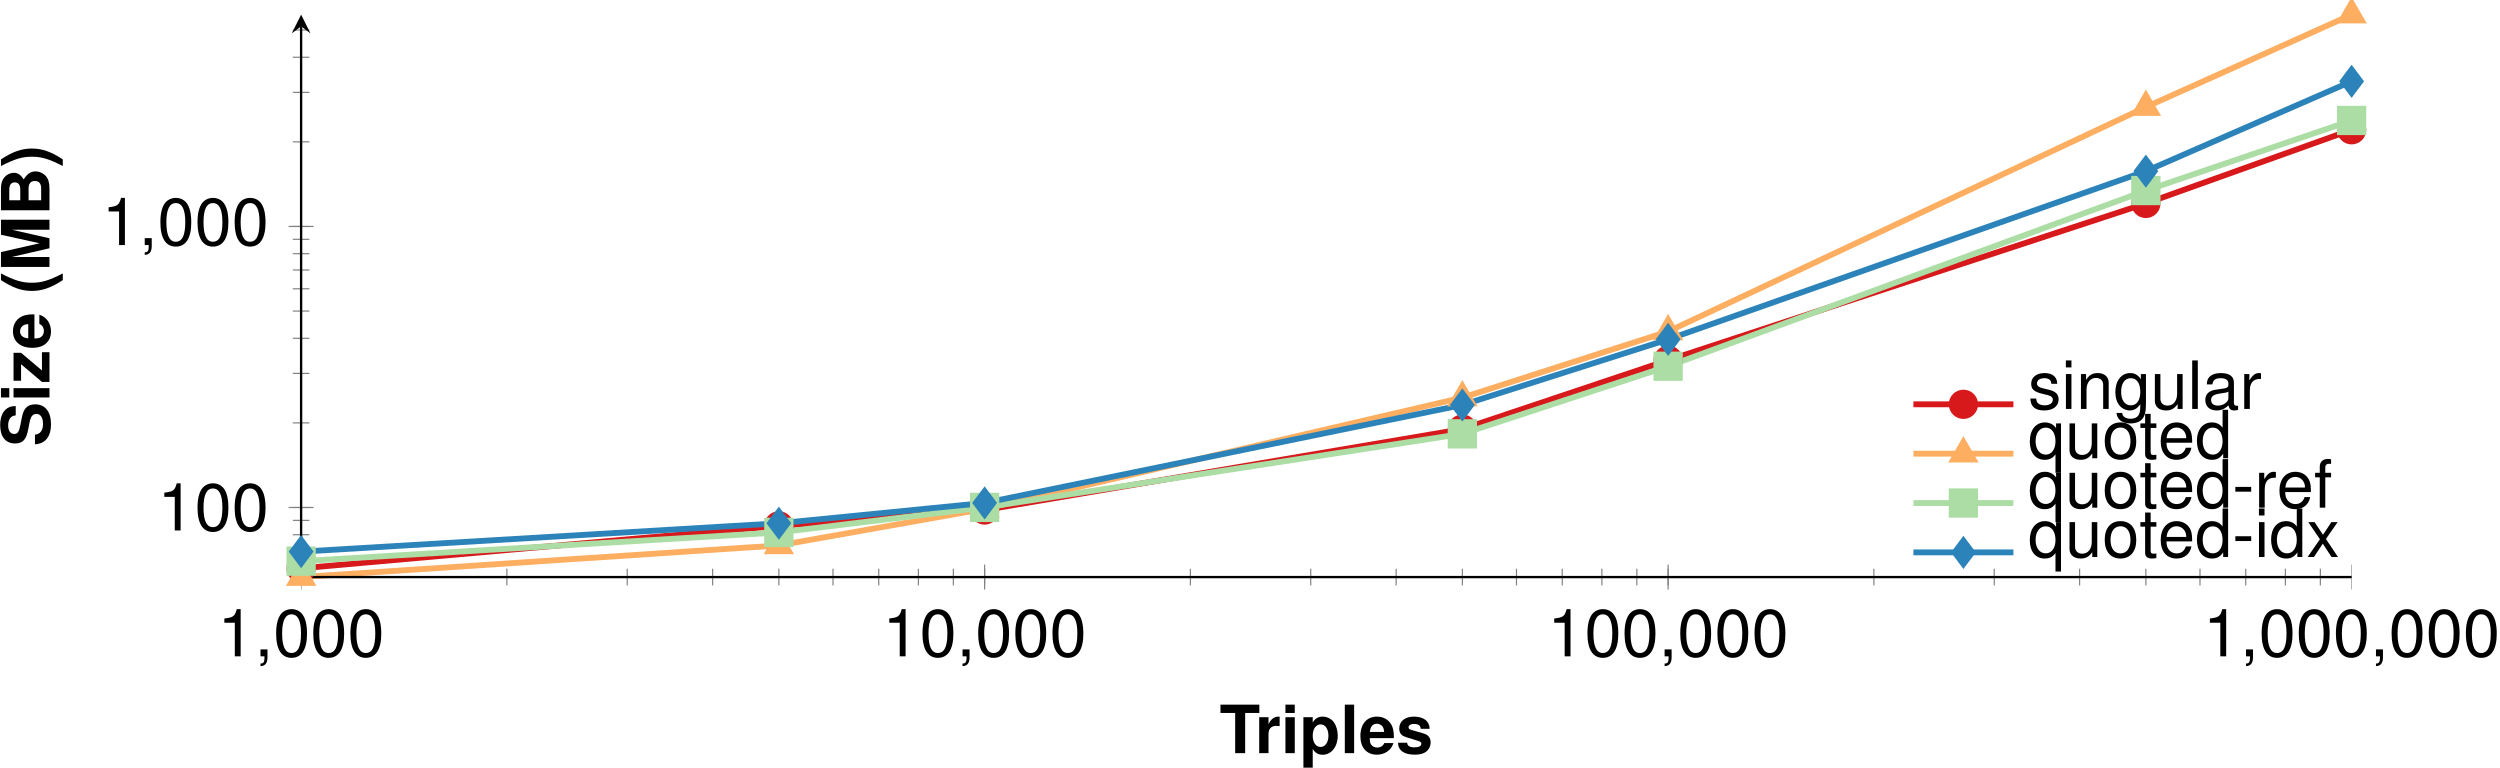
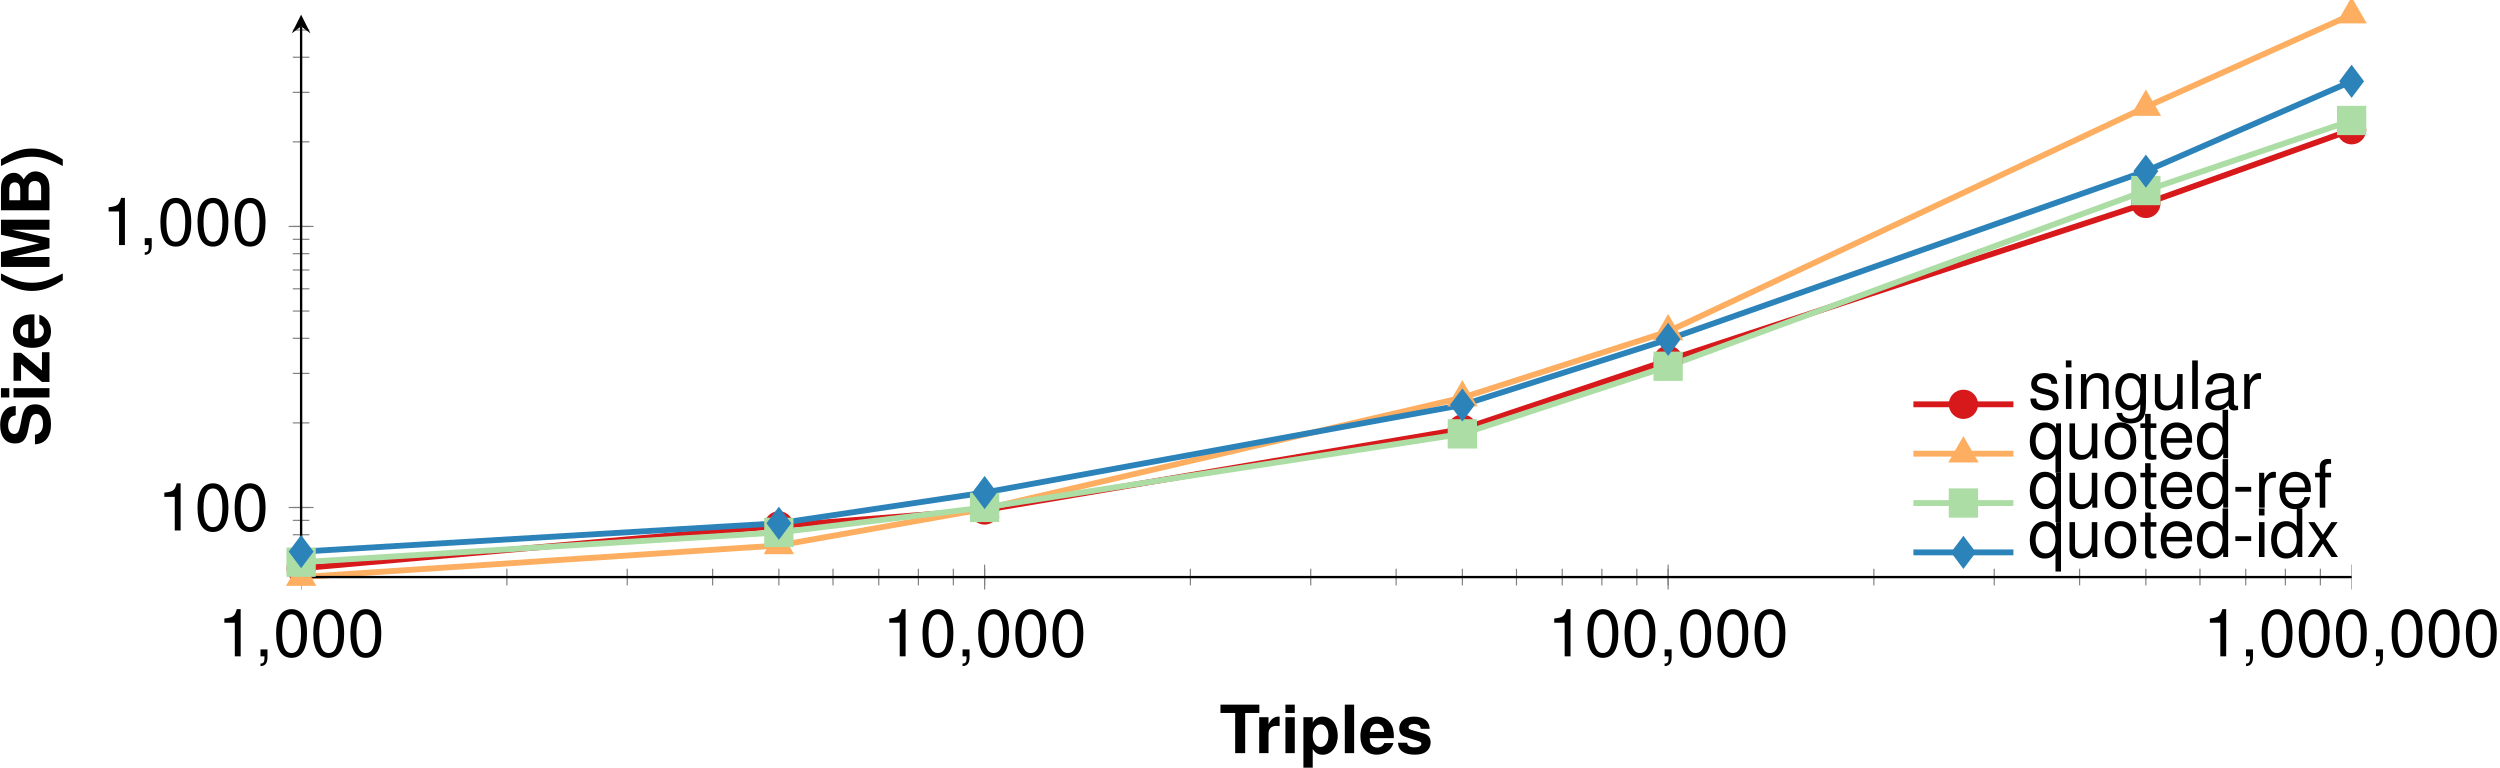
<svg xmlns="http://www.w3.org/2000/svg" xmlns:xlink="http://www.w3.org/1999/xlink" version="1.1" width="425.14pt" height="130.538pt" viewBox="3.161 -133.623 425.14 130.538">
  <defs>
    <clipPath id="clip1">
      <path d="M54.367 105.949H403.066V-272.571H54.367" />
    </clipPath>
    <clipPath id="clip2">
      <path d="M-87.098-35.488V-131.133H544.535V-35.488" />
    </clipPath>
    <path id="g1-40" d="M2.297-8.249C.996-6.291 .453-4.73 .453-2.998C.453-1.256 .996 .306 2.297 2.263H3.428C2.229-.068 1.844-1.335 1.844-2.998C1.844-4.65 2.229-5.94 3.428-8.249H2.297Z" />
    <path id="g1-41" d="M1.38 2.263C2.682 .306 3.225-1.256 3.225-2.987C3.225-4.73 2.682-6.291 1.38-8.249H.249C1.448-5.918 1.833-4.65 1.833-2.987C1.833-1.335 1.448-.045 .249 2.263H1.38Z" />
    <path id="g1-66" d="M.928 0H4.639C5.59 0 6.223-.181 6.721-.6S7.536-1.72 7.536-2.376C7.536-3.191 7.094-3.836 6.167-4.379C6.981-4.899 7.298-5.375 7.298-6.076C7.298-6.642 7.015-7.242 6.551-7.649C6.065-8.068 5.488-8.249 4.605-8.249H.928V0ZM2.625-6.834H4.469C5.25-6.834 5.669-6.506 5.669-5.895C5.669-5.295 5.25-4.967 4.469-4.967H2.625V-6.834ZM2.625-3.553H4.65C5.476-3.553 5.906-3.179 5.906-2.478C5.906-1.788 5.476-1.414 4.65-1.414H2.625V-3.553Z" />
    <path id="g1-77" d="M2.444-6.427L3.926 0H5.624L7.083-6.427V0H8.78V-8.249H6.223L4.775-1.686L3.281-8.249H.747V0H2.444V-6.427Z" />
    <path id="g1-83" d="M6.868-5.737C6.868-6.495 6.698-6.993 6.291-7.445C5.737-8.056 4.82-8.384 3.632-8.384C1.652-8.384 .509-7.457 .509-5.85C.509-4.571 1.154-3.949 2.829-3.632L3.983-3.406C5.114-3.191 5.533-2.874 5.533-2.206C5.533-1.516 4.899-1.098 3.87-1.098C2.716-1.098 2.071-1.584 2.014-2.467H.362C.464-.702 1.675 .26 3.779 .26C5.906 .26 7.162-.735 7.162-2.41C7.162-3.711 6.506-4.39 4.979-4.684L3.689-4.933C2.478-5.171 2.127-5.409 2.127-6.008C2.127-6.631 2.682-7.027 3.553-7.027C4.628-7.027 5.228-6.574 5.284-5.737H6.868Z" />
    <path id="g1-84" d="M4.356-6.834H6.766V-8.249H.158V-6.834H2.659V0H4.356V-6.834Z" />
    <path id="g1-101" d="M5.929-2.557C5.94-2.693 5.94-2.75 5.94-2.829C5.94-3.44 5.85-4.005 5.703-4.435C5.295-5.544 4.311-6.212 3.078-6.212C1.324-6.212 .249-4.945 .249-2.897C.249-.939 1.313 .26 3.044 .26C4.413 .26 5.522-.52 5.872-1.72H4.311C4.119-1.233 3.677-.95 3.1-.95C2.648-.95 2.286-1.143 2.059-1.482C1.912-1.709 1.856-1.98 1.833-2.557H5.929ZM1.856-3.609C1.957-4.537 2.354-5.001 3.055-5.001C3.451-5.001 3.813-4.809 4.039-4.492C4.187-4.266 4.254-4.028 4.288-3.609H1.856Z" />
    <path id="g1-105" d="M2.342-6.11H.758V0H2.342V-6.11ZM2.342-8.249H.758V-6.834H2.342V-8.249Z" />
    <path id="g1-108" d="M2.342-8.249H.758V0H2.342V-8.249Z" />
    <path id="g1-112" d="M2.24-6.11H.656V2.467H2.24V-.724C2.625-.045 3.168 .272 3.938 .272C5.409 .272 6.495-1.109 6.495-2.965C6.495-3.824 6.246-4.684 5.839-5.25C5.431-5.827 4.673-6.212 3.938-6.212C3.168-6.212 2.625-5.884 2.24-5.205V-6.11ZM3.576-4.888C4.379-4.888 4.911-4.107 4.911-2.942C4.911-1.833 4.356-1.052 3.576-1.052C2.783-1.052 2.24-1.822 2.24-2.965S2.783-4.888 3.576-4.888Z" />
    <path id="g1-114" d="M.713-6.11V0H2.297V-3.247C2.297-4.175 2.761-4.639 3.689-4.639C3.858-4.639 3.972-4.628 4.187-4.594V-6.201C4.096-6.212 4.039-6.212 3.994-6.212C3.27-6.212 2.636-5.737 2.297-4.911V-6.11H.713Z" />
    <path id="g1-115" d="M5.714-4.141C5.691-5.431 4.696-6.212 3.055-6.212C1.505-6.212 .543-5.431 .543-4.175C.543-3.768 .668-3.417 .883-3.179C1.098-2.965 1.29-2.863 1.878-2.67L3.768-2.082C4.164-1.957 4.3-1.833 4.3-1.584C4.3-1.211 3.858-.984 3.123-.984C2.716-.984 2.387-1.064 2.184-1.199C2.014-1.324 1.946-1.448 1.878-1.776H.328C.373-.441 1.358 .26 3.213 .26C4.062 .26 4.707 .079 5.16-.283S5.884-1.211 5.884-1.81C5.884-2.602 5.488-3.112 4.684-3.349L2.682-3.926C2.24-4.062 2.127-4.153 2.127-4.402C2.127-4.741 2.489-4.967 3.044-4.967C3.802-4.967 4.175-4.696 4.187-4.141H5.714Z" />
    <path id="g1-122" d="M5.194-6.11H.441V-4.831H3.259L.238-1.279V0H5.295V-1.279H2.195L5.194-4.831V-6.11Z" />
    <path id="g3-44" d="M.984-1.177V0H1.663V.204C1.663 .984 1.516 1.211 .984 1.233V1.663C1.776 1.663 2.172 1.154 2.172 .181V-1.177H.984Z" />
    <path id="g3-45" d="M3.213-3.53H.52V-2.716H3.213V-3.53Z" />
    <path id="g3-48" d="M3.112-8.022C2.365-8.022 1.686-7.694 1.267-7.14C.747-6.438 .487-5.363 .487-3.881C.487-1.177 1.392 .26 3.112 .26C4.809 .26 5.737-1.177 5.737-3.813C5.737-5.375 5.488-6.416 4.956-7.14C4.537-7.705 3.87-8.022 3.112-8.022ZM3.112-7.14C4.187-7.14 4.718-6.053 4.718-3.904C4.718-1.629 4.198-.566 3.089-.566C2.037-.566 1.505-1.675 1.505-3.87S2.037-7.14 3.112-7.14Z" />
    <path id="g3-49" d="M2.931-5.714V0H3.926V-8.022H3.27C2.919-6.789 2.693-6.619 1.154-6.427V-5.714H2.931Z" />
    <path id="g3-97" d="M6.053-.554C5.952-.532 5.906-.532 5.85-.532C5.522-.532 5.341-.702 5.341-.996V-4.481C5.341-5.533 4.571-6.099 3.112-6.099C2.252-6.099 1.539-5.85 1.143-5.409C.871-5.103 .758-4.764 .735-4.175H1.686C1.765-4.899 2.195-5.228 3.078-5.228C3.926-5.228 4.402-4.911 4.402-4.345V-4.096C4.402-3.7 4.164-3.53 3.417-3.44C2.082-3.27 1.878-3.225 1.516-3.078C.826-2.795 .475-2.263 .475-1.494C.475-.419 1.222 .26 2.421 .26C3.168 .26 3.768 0 4.435-.611C4.503-.011 4.798 .26 5.409 .26C5.601 .26 5.748 .238 6.053 .158V-.554ZM4.402-1.867C4.402-1.55 4.311-1.358 4.028-1.098C3.643-.747 3.179-.566 2.625-.566C1.89-.566 1.46-.917 1.46-1.516C1.46-2.139 1.878-2.455 2.885-2.602C3.881-2.738 4.085-2.783 4.402-2.931V-1.867Z" />
    <path id="g3-100" d="M5.601-8.249H4.662V-5.182C4.266-5.782 3.632-6.099 2.84-6.099C1.301-6.099 .294-4.865 .294-2.976C.294-.973 1.279 .26 2.874 .26C3.689 .26 4.254-.045 4.764-.781V0H5.601V-8.249ZM2.998-5.216C4.017-5.216 4.662-4.311 4.662-2.897C4.662-1.528 4.005-.622 3.01-.622C1.969-.622 1.279-1.539 1.279-2.919S1.969-5.216 2.998-5.216Z" />
    <path id="g3-101" d="M5.805-2.648C5.805-3.553 5.737-4.096 5.567-4.537C5.182-5.51 4.277-6.099 3.168-6.099C1.516-6.099 .453-4.831 .453-2.885S1.482 .26 3.146 .26C4.503 .26 5.442-.509 5.68-1.799H4.73C4.469-1.018 3.938-.611 3.179-.611C2.58-.611 2.071-.883 1.754-1.38C1.528-1.72 1.448-2.059 1.437-2.648H5.805ZM1.46-3.417C1.539-4.515 2.206-5.228 3.157-5.228C4.085-5.228 4.798-4.458 4.798-3.485C4.798-3.462 4.798-3.44 4.786-3.417H1.46Z" />
    <path id="g3-102" d="M2.919-5.929H1.935V-6.857C1.935-7.253 2.161-7.457 2.591-7.457C2.67-7.457 2.704-7.457 2.919-7.445V-8.226C2.704-8.271 2.58-8.283 2.387-8.283C1.516-8.283 .996-7.785 .996-6.936V-5.929H.204V-5.16H.996V0H1.935V-5.16H2.919V-5.929Z" />
    <path id="g3-103" d="M4.662-5.929V-5.069C4.187-5.771 3.609-6.099 2.851-6.099C1.346-6.099 .328-4.786 .328-2.863C.328-1.89 .588-1.098 1.075-.532C1.516-.034 2.15 .26 2.772 .26C3.519 .26 4.039-.057 4.571-.803V-.498C4.571 .306 4.469 .792 4.232 1.12C3.983 1.471 3.496 1.675 2.919 1.675C2.489 1.675 2.105 1.561 1.844 1.358C1.629 1.188 1.539 1.03 1.482 .679H.52C.622 1.799 1.494 2.467 2.885 2.467C3.768 2.467 4.526 2.184 4.911 1.709C5.363 1.165 5.533 .419 5.533-.973V-5.929H4.662ZM2.953-5.228C3.972-5.228 4.571-4.368 4.571-2.885C4.571-1.471 3.96-.611 2.965-.611C1.935-.611 1.313-1.482 1.313-2.919C1.313-4.345 1.946-5.228 2.953-5.228Z" />
    <path id="g3-105" d="M1.697-5.929H.758V0H1.697V-5.929ZM1.697-8.249H.747V-7.061H1.697V-8.249Z" />
    <path id="g3-108" d="M1.72-8.249H.769V0H1.72V-8.249Z" />
    <path id="g3-110" d="M.792-5.929V0H1.743V-3.27C1.743-4.481 2.376-5.273 3.349-5.273C4.096-5.273 4.571-4.82 4.571-4.107V0H5.51V-4.481C5.51-5.465 4.775-6.099 3.632-6.099C2.75-6.099 2.184-5.759 1.663-4.933V-5.929H.792Z" />
    <path id="g3-111" d="M3.078-6.099C1.414-6.099 .407-4.911 .407-2.919S1.403 .26 3.089 .26C4.752 .26 5.771-.928 5.771-2.874C5.771-4.922 4.786-6.099 3.078-6.099ZM3.089-5.228C4.153-5.228 4.786-4.356 4.786-2.885C4.786-1.494 4.13-.611 3.089-.611C2.037-.611 1.392-1.482 1.392-2.919C1.392-4.345 2.037-5.228 3.089-5.228Z" />
    <path id="g3-113" d="M5.601 2.467V-5.929H4.764V-5.137C4.322-5.759 3.655-6.099 2.874-6.099C1.313-6.099 .294-4.82 .294-2.851C.294-.928 1.267 .26 2.829 .26C3.655 .26 4.22-.034 4.662-.679V2.467H5.601ZM3.01-5.216C4.017-5.216 4.662-4.311 4.662-2.885C4.662-1.528 4.005-.622 3.01-.622C1.969-.622 1.279-1.539 1.279-2.919C1.279-4.288 1.969-5.216 3.01-5.216Z" />
    <path id="g3-114" d="M.781-5.929V0H1.731V-3.078C1.731-3.926 1.946-4.481 2.399-4.809C2.693-5.024 2.976-5.092 3.632-5.103V-6.065C3.474-6.087 3.394-6.099 3.27-6.099C2.659-6.099 2.195-5.737 1.652-4.854V-5.929H.781Z" />
    <path id="g3-115" d="M4.956-4.277C4.945-5.442 4.175-6.099 2.806-6.099C1.426-6.099 .532-5.386 .532-4.288C.532-3.361 1.007-2.919 2.41-2.58L3.293-2.365C3.949-2.206 4.209-1.969 4.209-1.539C4.209-.984 3.655-.611 2.829-.611C2.32-.611 1.89-.758 1.652-1.007C1.505-1.177 1.437-1.346 1.38-1.765H.385C.43-.396 1.199 .26 2.75 .26C4.243 .26 5.194-.475 5.194-1.618C5.194-2.501 4.696-2.987 3.519-3.27L2.614-3.485C1.844-3.666 1.516-3.915 1.516-4.334C1.516-4.877 2.003-5.228 2.772-5.228C3.53-5.228 3.938-4.899 3.96-4.277H4.956Z" />
    <path id="g3-116" d="M2.874-5.929H1.901V-7.558H.962V-5.929H.158V-5.16H.962V-.679C.962-.079 1.369 .26 2.105 .26C2.331 .26 2.557 .238 2.874 .181V-.611C2.75-.577 2.602-.566 2.421-.566C2.014-.566 1.901-.679 1.901-1.098V-5.16H2.874V-5.929Z" />
    <path id="g3-117" d="M5.454 0V-5.929H4.515V-2.568C4.515-1.358 3.881-.566 2.897-.566C2.15-.566 1.675-1.018 1.675-1.731V-5.929H.735V-1.358C.735-.373 1.471 .26 2.625 .26C3.496 .26 4.051-.045 4.605-.826V0H5.454Z" />
    <path id="g3-120" d="M3.304-3.066L5.295-5.929H4.232L2.806-3.779L1.38-5.929H.306L2.286-3.021L.192 0H1.267L2.772-2.274L4.254 0H5.352L3.304-3.066Z" />
  </defs>
  <g id="page1">
    <path d="M54.367-36.98L135.609-44.199L170.602-46.894L251.844-60.653L286.836-72.367L368.078-99.028L403.066-111.555" stroke="#d7191c" fill="none" stroke-width=".996" stroke-miterlimit="10" />
    <path d="M54.367-35.488L135.609-40.871L170.602-47.094L251.844-66.004L286.836-77.258L368.078-115.418L403.066-131.133" stroke="#fdae61" fill="none" stroke-width=".996" stroke-miterlimit="10" />
-     <path d="M54.367-38.195L135.609-43.086L170.602-47.332L251.844-59.844L286.836-71.34L368.078-101.219L403.066-113.137" stroke="#abdda4" fill="none" stroke-width=".996" stroke-miterlimit="10" />
-     <path d="M54.367-39.816L135.609-44.641L170.602-48.098L251.844-64.754L286.836-75.91L368.078-104.52L403.066-119.797" stroke="#2b83ba" fill="none" stroke-width=".996" stroke-miterlimit="10" />
+     <path d="M54.367-38.02L135.609-43.086L170.602-47.332L251.844-59.844L286.836-71.34L368.078-101.219L403.066-113.137" stroke="#abdda4" fill="none" stroke-width=".996" stroke-miterlimit="10" />
+     <path d="M54.367-39.816L135.609-44.641L170.602-49.863L251.844-64.754L286.836-75.91L368.078-104.52L403.066-119.797" stroke="#2b83ba" fill="none" stroke-width=".996" stroke-miterlimit="10" />
    <path d="M54.367-34.074V-36.902M89.359-34.074V-36.902M109.824-34.074V-36.902M124.348-34.074V-36.902M135.613-34.074V-36.902M144.817-34.074V-36.902M152.598-34.074V-36.902M159.336-34.074V-36.902M165.281-34.074V-36.902M170.602-34.074V-36.902M205.59-34.074V-36.902M226.059-34.074V-36.902M240.582-34.074V-36.902M251.844-34.074V-36.902M261.047-34.074V-36.902M268.828-34.074V-36.902M275.57-34.074V-36.902M281.516-34.074V-36.902M286.836-34.074V-36.902M321.824-34.074V-36.902M342.293-34.074V-36.902M356.813-34.074V-36.902M368.078-34.074V-36.902M377.281-34.074V-36.902M385.063-34.074V-36.902M391.801-34.074V-36.902M397.75-34.074V-36.902" stroke="#808080" fill="none" stroke-width=".199" stroke-miterlimit="10" clip-path="url(#clip1)" />
    <path d="M54.367-33.367V-37.609M170.602-33.367V-37.609M286.836-33.367V-37.609M403.066-33.367V-37.609" stroke="#808080" fill="none" stroke-width=".199" stroke-miterlimit="10" clip-path="url(#clip1)" />
    <path d="M52.953-36.715H55.781M52.953-39.914H55.781M52.953-42.688H55.781M52.953-45.133H55.781M52.953-47.32H55.781M52.953-61.707H55.781M52.953-70.125H55.781M52.953-76.094H55.781M52.953-80.727H55.781M52.953-84.512H55.781M52.953-87.711H55.781M52.953-90.481H55.781M52.953-92.926H55.781M52.953-95.113H55.781M52.953-109.5H55.781M52.953-117.918H55.781M52.953-123.887H55.781M52.953-128.52H55.781" stroke="#808080" fill="none" stroke-width=".199" stroke-miterlimit="10" clip-path="url(#clip2)" />
    <path d="M52.246-47.32H56.488M52.246-95.113H56.488" stroke="#808080" fill="none" stroke-width=".199" stroke-miterlimit="10" clip-path="url(#clip2)" />
    <path d="M54.367-35.488H403.066" stroke="#000" fill="none" stroke-width=".399" stroke-miterlimit="10" />
    <path d="M54.367-35.488V-129.141" stroke="#000" fill="none" stroke-width=".399" stroke-miterlimit="10" />
    <path d="M54.367-131.133L52.773-127.945L54.367-129.14L55.961-127.945" />
    <g transform="matrix(1 0 0 1 280.1254 -34.793)">
      <use x="-239.965" y="12.78" xlink:href="#g3-49" />
      <use x="-233.651" y="12.78" xlink:href="#g3-44" />
      <use x="-230.493" y="12.78" xlink:href="#g3-48" />
      <use x="-224.179" y="12.78" xlink:href="#g3-48" />
      <use x="-217.864" y="12.78" xlink:href="#g3-48" />
    </g>
    <g transform="matrix(1 0 0 1 393.201 -34.793)">
      <use x="-239.965" y="12.78" xlink:href="#g3-49" />
      <use x="-233.651" y="12.78" xlink:href="#g3-48" />
      <use x="-227.336" y="12.78" xlink:href="#g3-44" />
      <use x="-224.179" y="12.78" xlink:href="#g3-48" />
      <use x="-217.864" y="12.78" xlink:href="#g3-48" />
      <use x="-211.549" y="12.78" xlink:href="#g3-48" />
    </g>
    <g transform="matrix(1 0 0 1 506.276 -34.793)">
      <use x="-239.965" y="12.78" xlink:href="#g3-49" />
      <use x="-233.651" y="12.78" xlink:href="#g3-48" />
      <use x="-227.336" y="12.78" xlink:href="#g3-48" />
      <use x="-221.021" y="12.78" xlink:href="#g3-44" />
      <use x="-217.864" y="12.78" xlink:href="#g3-48" />
      <use x="-211.549" y="12.78" xlink:href="#g3-48" />
      <use x="-205.235" y="12.78" xlink:href="#g3-48" />
    </g>
    <g transform="matrix(1 0 0 1 617.773 -34.793)">
      <use x="-239.965" y="12.78" xlink:href="#g3-49" />
      <use x="-233.651" y="12.78" xlink:href="#g3-44" />
      <use x="-230.493" y="12.78" xlink:href="#g3-48" />
      <use x="-224.179" y="12.78" xlink:href="#g3-48" />
      <use x="-217.864" y="12.78" xlink:href="#g3-48" />
      <use x="-211.549" y="12.78" xlink:href="#g3-44" />
      <use x="-208.392" y="12.78" xlink:href="#g3-48" />
      <use x="-202.078" y="12.78" xlink:href="#g3-48" />
      <use x="-195.763" y="12.78" xlink:href="#g3-48" />
    </g>
    <g transform="matrix(1 0 0 1 269.9142 -56.1924)">
      <use x="-239.965" y="12.78" xlink:href="#g3-49" />
      <use x="-233.651" y="12.78" xlink:href="#g3-48" />
      <use x="-227.336" y="12.78" xlink:href="#g3-48" />
    </g>
    <g transform="matrix(1 0 0 1 260.4423 -104.7278)">
      <use x="-239.965" y="12.78" xlink:href="#g3-49" />
      <use x="-233.651" y="12.78" xlink:href="#g3-44" />
      <use x="-230.493" y="12.78" xlink:href="#g3-48" />
      <use x="-224.179" y="12.78" xlink:href="#g3-48" />
      <use x="-217.864" y="12.78" xlink:href="#g3-48" />
    </g>
    <path d="M56.359-36.98C56.359-38.082 55.469-38.973 54.367-38.973C53.27-38.973 52.375-38.082 52.375-36.98C52.375-35.879 53.27-34.988 54.367-34.988C55.469-34.988 56.359-35.879 56.359-36.98Z" fill="#d7191c" />
    <path d="M56.359-36.98C56.359-38.082 55.469-38.973 54.367-38.973C53.27-38.973 52.375-38.082 52.375-36.98C52.375-35.879 53.27-34.988 54.367-34.988C55.469-34.988 56.359-35.879 56.359-36.98Z" stroke="#d7191c" fill="none" stroke-width=".996" stroke-miterlimit="10" />
    <path d="M137.602-44.199C137.602-45.301 136.711-46.191 135.609-46.191C134.512-46.191 133.617-45.301 133.617-44.199C133.617-43.102 134.512-42.207 135.609-42.207C136.711-42.207 137.602-43.102 137.602-44.199Z" fill="#d7191c" />
    <path d="M137.602-44.199C137.602-45.301 136.711-46.191 135.609-46.191C134.512-46.191 133.617-45.301 133.617-44.199C133.617-43.102 134.512-42.207 135.609-42.207C136.711-42.207 137.602-43.102 137.602-44.199Z" stroke="#d7191c" fill="none" stroke-width=".996" stroke-miterlimit="10" />
    <path d="M172.594-46.895C172.594-47.996 171.703-48.887 170.602-48.887C169.5-48.887 168.609-47.996 168.609-46.895C168.609-45.797 169.5-44.902 170.602-44.902C171.703-44.902 172.594-45.797 172.594-46.895Z" fill="#d7191c" />
    <path d="M172.594-46.895C172.594-47.996 171.703-48.887 170.602-48.887C169.5-48.887 168.609-47.996 168.609-46.895C168.609-45.797 169.5-44.902 170.602-44.902C171.703-44.902 172.594-45.797 172.594-46.895Z" stroke="#d7191c" fill="none" stroke-width=".996" stroke-miterlimit="10" />
    <path d="M253.836-60.653C253.836-61.754 252.945-62.645 251.844-62.645C250.742-62.645 249.852-61.754 249.852-60.653C249.852-59.551 250.742-58.66 251.844-58.66C252.945-58.66 253.836-59.551 253.836-60.653Z" fill="#d7191c" />
    <path d="M253.836-60.653C253.836-61.754 252.945-62.645 251.844-62.645C250.742-62.645 249.852-61.754 249.852-60.653C249.852-59.551 250.742-58.66 251.844-58.66C252.945-58.66 253.836-59.551 253.836-60.653Z" stroke="#d7191c" fill="none" stroke-width=".996" stroke-miterlimit="10" />
    <path d="M288.828-72.367C288.828-73.469 287.934-74.36 286.836-74.36C285.734-74.36 284.84-73.469 284.84-72.367C284.84-71.266 285.734-70.375 286.836-70.375C287.934-70.375 288.828-71.266 288.828-72.367Z" fill="#d7191c" />
    <path d="M288.828-72.367C288.828-73.469 287.934-74.36 286.836-74.36C285.734-74.36 284.84-73.469 284.84-72.367C284.84-71.266 285.734-70.375 286.836-70.375C287.934-70.375 288.828-71.266 288.828-72.367Z" stroke="#d7191c" fill="none" stroke-width=".996" stroke-miterlimit="10" />
    <path d="M370.07-99.028C370.07-100.125 369.176-101.02 368.078-101.02C366.977-101.02 366.086-100.125 366.086-99.028C366.086-97.926 366.977-97.035 368.078-97.035C369.176-97.035 370.07-97.926 370.07-99.028Z" fill="#d7191c" />
    <path d="M370.07-99.028C370.07-100.125 369.176-101.02 368.078-101.02C366.977-101.02 366.086-100.125 366.086-99.028C366.086-97.926 366.977-97.035 368.078-97.035C369.176-97.035 370.07-97.926 370.07-99.028Z" stroke="#d7191c" fill="none" stroke-width=".996" stroke-miterlimit="10" />
    <path d="M405.059-111.555C405.059-112.656 404.168-113.547 403.066-113.547C401.965-113.547 401.074-112.656 401.074-111.555C401.074-110.457 401.965-109.563 403.066-109.563C404.168-109.563 405.059-110.457 405.059-111.555Z" fill="#d7191c" />
    <path d="M405.059-111.555C405.059-112.656 404.168-113.547 403.066-113.547C401.965-113.547 401.074-112.656 401.074-111.555C401.074-110.457 401.965-109.563 403.066-109.563C404.168-109.563 405.059-110.457 405.059-111.555Z" stroke="#d7191c" fill="none" stroke-width=".996" stroke-miterlimit="10" />
    <path d="M54.367-37.48L56.094-34.492H52.645Z" fill="#fdae61" />
    <path d="M54.367-37.48L56.094-34.492H52.645Z" stroke="#fdae61" fill="none" stroke-width=".996" stroke-miterlimit="10" />
    <path d="M135.609-42.867L137.336-39.875H133.887Z" fill="#fdae61" />
    <path d="M135.609-42.867L137.336-39.875H133.887Z" stroke="#fdae61" fill="none" stroke-width=".996" stroke-miterlimit="10" />
    <path d="M170.602-49.086L172.328-46.098H168.875Z" fill="#fdae61" />
    <path d="M170.602-49.086L172.328-46.098H168.875Z" stroke="#fdae61" fill="none" stroke-width=".996" stroke-miterlimit="10" />
    <path d="M251.844-67.996L253.57-65.008H250.117Z" fill="#fdae61" />
    <path d="M251.844-67.996L253.57-65.008H250.117Z" stroke="#fdae61" fill="none" stroke-width=".996" stroke-miterlimit="10" />
    <path d="M286.836-79.254L288.559-76.262H285.109Z" fill="#fdae61" />
    <path d="M286.836-79.254L288.559-76.262H285.109Z" stroke="#fdae61" fill="none" stroke-width=".996" stroke-miterlimit="10" />
    <path d="M368.078-117.41L369.801-114.422H366.352Z" fill="#fdae61" />
    <path d="M368.078-117.41L369.801-114.422H366.352Z" stroke="#fdae61" fill="none" stroke-width=".996" stroke-miterlimit="10" />
    <path d="M403.066-133.125L404.793-130.137H401.34Z" fill="#fdae61" />
    <path d="M403.066-133.125L404.793-130.137H401.34Z" stroke="#fdae61" fill="none" stroke-width=".996" stroke-miterlimit="10" />
-     <path d="M52.375-36.203H56.359V-40.188H52.375Z" fill="#abdda4" />
-     <path d="M52.375-36.203H56.359V-40.188H52.375Z" stroke="#abdda4" fill="none" stroke-width=".996" stroke-miterlimit="10" />
+     <path d="M52.375-36.027H56.359V-40.012H52.375Z" fill="#abdda4" />
+     <path d="M52.375-36.027H56.359V-40.012H52.375Z" stroke="#abdda4" fill="none" stroke-width=".996" stroke-miterlimit="10" />
    <path d="M133.617-41.094H137.602V-45.078H133.617Z" fill="#abdda4" />
    <path d="M133.617-41.094H137.602V-45.078H133.617Z" stroke="#abdda4" fill="none" stroke-width=".996" stroke-miterlimit="10" />
    <path d="M168.609-45.34H172.594V-49.328H168.609Z" fill="#abdda4" />
    <path d="M168.609-45.34H172.594V-49.328H168.609Z" stroke="#abdda4" fill="none" stroke-width=".996" stroke-miterlimit="10" />
    <path d="M249.852-57.852H253.836V-61.836H249.852Z" fill="#abdda4" />
    <path d="M249.852-57.852H253.836V-61.836H249.852Z" stroke="#abdda4" fill="none" stroke-width=".996" stroke-miterlimit="10" />
    <path d="M284.84-69.348H288.828V-73.332H284.84Z" fill="#abdda4" />
    <path d="M284.84-69.348H288.828V-73.332H284.84Z" stroke="#abdda4" fill="none" stroke-width=".996" stroke-miterlimit="10" />
    <path d="M366.086-99.227H370.07V-103.211H366.086Z" fill="#abdda4" />
    <path d="M366.086-99.227H370.07V-103.211H366.086Z" stroke="#abdda4" fill="none" stroke-width=".996" stroke-miterlimit="10" />
    <path d="M401.074-111.145H405.059V-115.129H401.074Z" fill="#abdda4" />
    <path d="M401.074-111.145H405.059V-115.129H401.074Z" stroke="#abdda4" fill="none" stroke-width=".996" stroke-miterlimit="10" />
    <path d="M54.367-41.809L55.863-39.816L54.367-37.824L52.875-39.816Z" fill="#2b83ba" />
    <path d="M54.367-41.809L55.863-39.816L54.367-37.824L52.875-39.816Z" stroke="#2b83ba" fill="none" stroke-width=".996" stroke-miterlimit="10" />
    <path d="M135.609-46.633L137.106-44.641L135.609-42.648L134.117-44.641Z" fill="#2b83ba" />
    <path d="M135.609-46.633L137.106-44.641L135.609-42.648L134.117-44.641Z" stroke="#2b83ba" fill="none" stroke-width=".996" stroke-miterlimit="10" />
-     <path d="M170.602-50.09L172.094-48.098L170.602-46.105L169.106-48.098Z" fill="#2b83ba" />
-     <path d="M170.602-50.09L172.094-48.098L170.602-46.105L169.106-48.098Z" stroke="#2b83ba" fill="none" stroke-width=".996" stroke-miterlimit="10" />
+     <path d="M170.602-51.856L172.094-49.863L170.602-47.871L169.106-49.863Z" fill="#2b83ba" />
+     <path d="M170.602-51.856L172.094-49.863L170.602-47.871L169.106-49.863Z" stroke="#2b83ba" fill="none" stroke-width=".996" stroke-miterlimit="10" />
    <path d="M251.844-66.746L253.34-64.754L251.844-62.762L250.348-64.754Z" fill="#2b83ba" />
    <path d="M251.844-66.746L253.34-64.754L251.844-62.762L250.348-64.754Z" stroke="#2b83ba" fill="none" stroke-width=".996" stroke-miterlimit="10" />
    <path d="M286.836-77.903L288.328-75.91L286.836-73.918L285.34-75.91Z" fill="#2b83ba" />
    <path d="M286.836-77.903L288.328-75.91L286.836-73.918L285.34-75.91Z" stroke="#2b83ba" fill="none" stroke-width=".996" stroke-miterlimit="10" />
    <path d="M368.078-106.512L369.57-104.52L368.078-102.528L366.582-104.52Z" fill="#2b83ba" />
    <path d="M368.078-106.512L369.57-104.52L368.078-102.528L366.582-104.52Z" stroke="#2b83ba" fill="none" stroke-width=".996" stroke-miterlimit="10" />
    <path d="M403.066-121.789L404.563-119.797L403.066-117.805L401.574-119.797Z" fill="#2b83ba" />
    <path d="M403.066-121.789L404.563-119.797L403.066-117.805L401.574-119.797Z" stroke="#2b83ba" fill="none" stroke-width=".996" stroke-miterlimit="10" />
    <g transform="matrix(1 0 0 1 450.517 -18.32537)">
      <use x="-239.965" y="12.78" xlink:href="#g1-84" />
      <use x="-233.934" y="12.78" xlink:href="#g1-114" />
      <use x="-229.516" y="12.78" xlink:href="#g1-105" />
      <use x="-226.359" y="12.78" xlink:href="#g1-112" />
      <use x="-219.42" y="12.78" xlink:href="#g1-108" />
      <use x="-216.263" y="12.78" xlink:href="#g1-101" />
      <use x="-209.948" y="12.78" xlink:href="#g1-115" />
    </g>
    <g transform="matrix(0 -1 1 0 -1.2063 -297.6647)">
      <use x="-239.965" y="12.78" xlink:href="#g1-83" />
      <use x="-232.39" y="12.78" xlink:href="#g1-105" />
      <use x="-229.233" y="12.78" xlink:href="#g1-122" />
      <use x="-223.44" y="12.78" xlink:href="#g1-101" />
      <use x="-213.969" y="12.78" xlink:href="#g1-40" />
      <use x="-210.187" y="12.78" xlink:href="#g1-77" />
      <use x="-200.726" y="12.78" xlink:href="#g1-66" />
      <use x="-192.526" y="12.78" xlink:href="#g1-41" />
    </g>
    <path d="M328.547-64.867H337.051H345.555" stroke="#d7191c" fill="none" stroke-width=".996" stroke-miterlimit="10" />
    <path d="M339.043-64.867C339.043-65.969 338.153-66.859 337.051-66.859C335.953-66.859 335.059-65.969 335.059-64.867C335.059-63.766 335.953-62.875 337.051-62.875C338.153-62.875 339.043-63.766 339.043-64.867Z" fill="#d7191c" />
    <path d="M339.043-64.867C339.043-65.969 338.153-66.859 337.051-66.859C335.953-66.859 335.059-65.969 335.059-64.867C335.059-63.766 335.953-62.875 337.051-62.875C338.153-62.875 339.043-63.766 339.043-64.867Z" stroke="#d7191c" fill="none" stroke-width=".996" stroke-miterlimit="10" />
    <g transform="matrix(1 0 0 1 570.007 -51.6816)">
      <use x="-221.961" y="-12.4" xlink:href="#g3-115" />
      <use x="-216.282" y="-12.4" xlink:href="#g3-105" />
      <use x="-213.761" y="-12.4" xlink:href="#g3-110" />
      <use x="-207.446" y="-12.4" xlink:href="#g3-103" />
      <use x="-201.132" y="-12.4" xlink:href="#g3-117" />
      <use x="-194.817" y="-12.4" xlink:href="#g3-108" />
      <use x="-192.296" y="-12.4" xlink:href="#g3-97" />
      <use x="-185.981" y="-12.4" xlink:href="#g3-114" />
    </g>
    <path d="M328.547-56.473H337.051H345.555" stroke="#fdae61" fill="none" stroke-width=".996" stroke-miterlimit="10" />
    <path d="M337.051-58.465L338.778-55.477H335.328Z" fill="#fdae61" />
    <path d="M337.051-58.465L338.778-55.477H335.328Z" stroke="#fdae61" fill="none" stroke-width=".996" stroke-miterlimit="10" />
    <g transform="matrix(1 0 0 1 570.007 -51.68161)">
      <use x="-221.961" y="-4.007" xlink:href="#g3-113" />
      <use x="-215.646" y="-4.007" xlink:href="#g3-117" />
      <use x="-209.332" y="-4.007" xlink:href="#g3-111" />
      <use x="-203.017" y="-4.007" xlink:href="#g3-116" />
      <use x="-199.86" y="-4.007" xlink:href="#g3-101" />
      <use x="-193.545" y="-4.007" xlink:href="#g3-100" />
    </g>
    <path d="M328.547-48.078H337.051H345.555" stroke="#abdda4" fill="none" stroke-width=".996" stroke-miterlimit="10" />
    <path d="M335.059-46.086H339.043V-50.07H335.059Z" fill="#abdda4" />
    <path d="M335.059-46.086H339.043V-50.07H335.059Z" stroke="#abdda4" fill="none" stroke-width=".996" stroke-miterlimit="10" />
    <g transform="matrix(1 0 0 1 570.007 -51.68157)">
      <use x="-221.961" y="4.387" xlink:href="#g3-113" />
      <use x="-215.646" y="4.387" xlink:href="#g3-117" />
      <use x="-209.332" y="4.387" xlink:href="#g3-111" />
      <use x="-203.017" y="4.387" xlink:href="#g3-116" />
      <use x="-199.86" y="4.387" xlink:href="#g3-101" />
      <use x="-193.545" y="4.387" xlink:href="#g3-100" />
      <use x="-187.23" y="4.387" xlink:href="#g3-45" />
      <use x="-183.449" y="4.387" xlink:href="#g3-114" />
      <use x="-179.667" y="4.387" xlink:href="#g3-101" />
      <use x="-173.352" y="4.387" xlink:href="#g3-102" />
    </g>
    <path d="M328.547-39.688H337.051H345.555" stroke="#2b83ba" fill="none" stroke-width=".996" stroke-miterlimit="10" />
    <path d="M337.051-41.68L338.547-39.688L337.051-37.695L335.559-39.688Z" fill="#2b83ba" />
    <path d="M337.051-41.68L338.547-39.688L337.051-37.695L335.559-39.688Z" stroke="#2b83ba" fill="none" stroke-width=".996" stroke-miterlimit="10" />
    <g transform="matrix(1 0 0 1 570.007 -51.6816)">
      <use x="-221.961" y="12.78" xlink:href="#g3-113" />
      <use x="-215.646" y="12.78" xlink:href="#g3-117" />
      <use x="-209.332" y="12.78" xlink:href="#g3-111" />
      <use x="-203.017" y="12.78" xlink:href="#g3-116" />
      <use x="-199.86" y="12.78" xlink:href="#g3-101" />
      <use x="-193.545" y="12.78" xlink:href="#g3-100" />
      <use x="-187.23" y="12.78" xlink:href="#g3-45" />
      <use x="-183.449" y="12.78" xlink:href="#g3-105" />
      <use x="-180.927" y="12.78" xlink:href="#g3-100" />
      <use x="-174.613" y="12.78" xlink:href="#g3-120" />
    </g>
  </g>
</svg>
